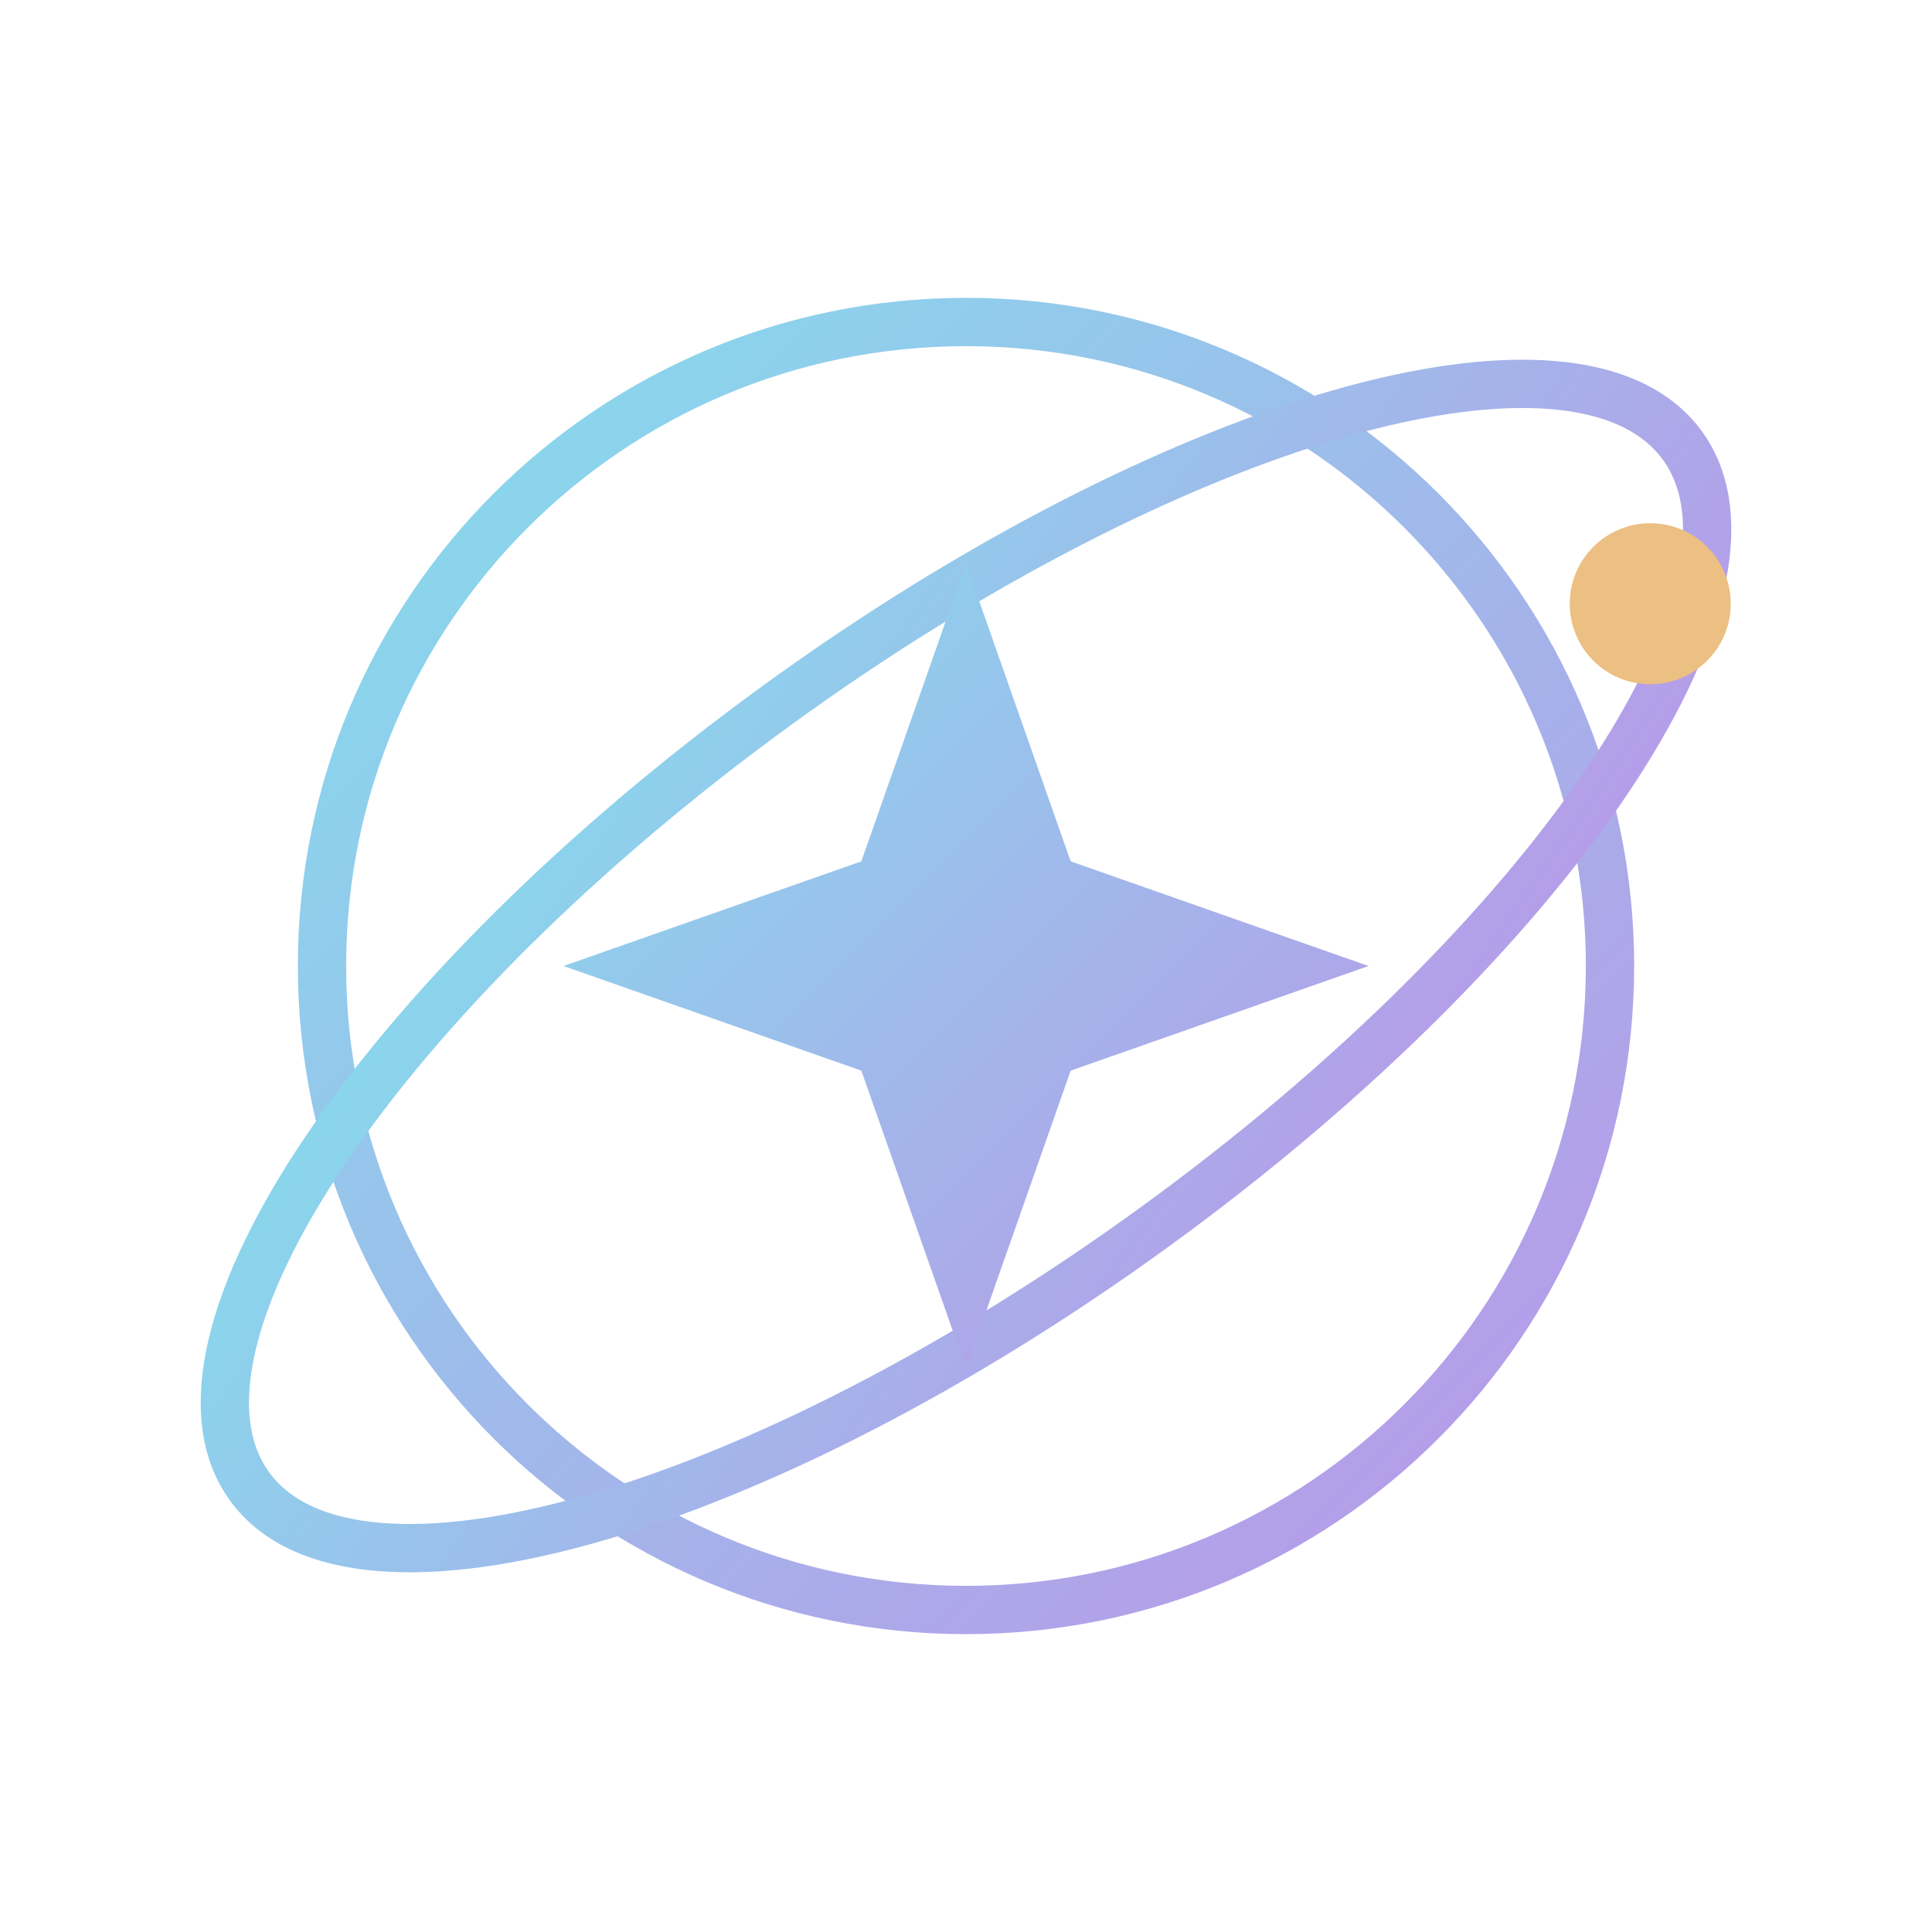
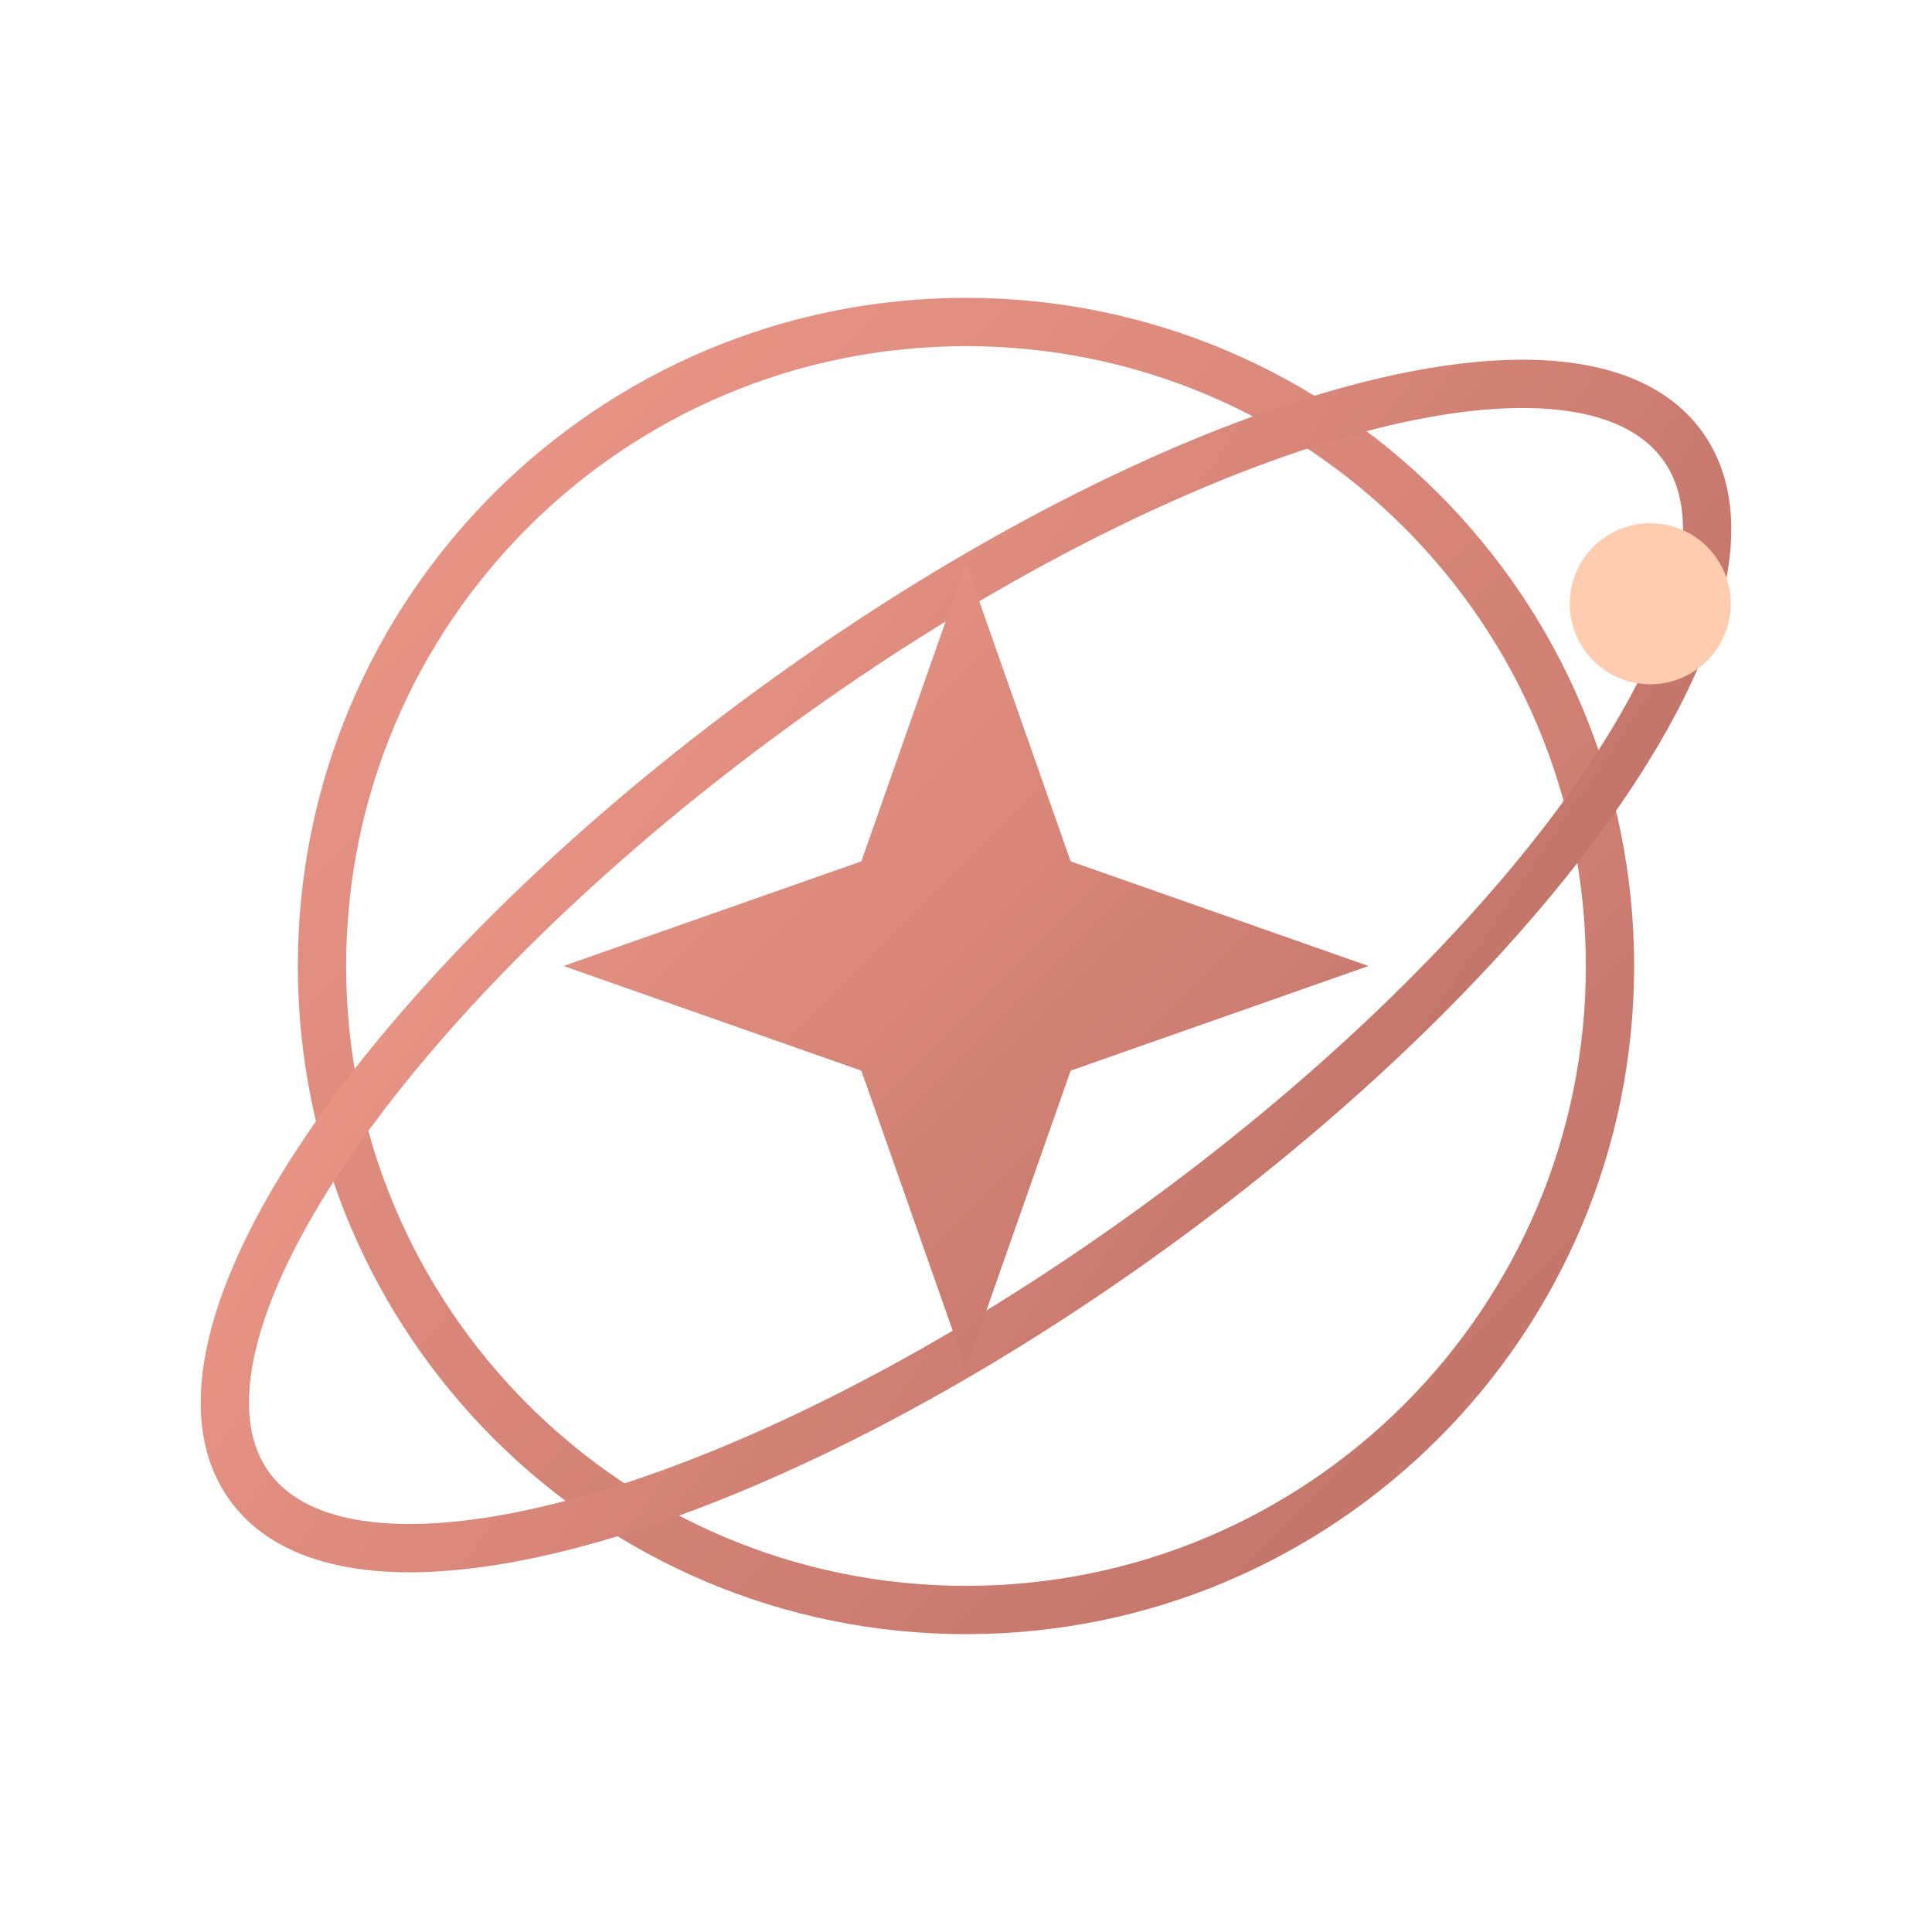
<svg xmlns="http://www.w3.org/2000/svg" viewBox="0 0 48 48">
  <defs>
    <linearGradient id="g" x2="1" y2="1">
-       <stop stop-color="#83dfed" />
-       <stop offset="1" stop-color="#bc94e8" />
+       <stop stop-color="#ed998a" />
+       <stop offset="1" stop-color="#bf7166" />
    </linearGradient>
  </defs>
  <circle cx="24" cy="24" r="16" fill="none" stroke="url(#g)" stroke-width="1.2" />
  <ellipse cx="24" cy="24" rx="22" ry="8" transform="rotate(-36 24 24)" fill="none" stroke="url(#g)" stroke-width="1.2" />
  <path d="M24 14l2.6 7.4L34 24l-7.4 2.6L24 34l-2.6-7.4L14 24l7.4-2.6z" fill="url(#g)" />
-   <circle cx="41" cy="15" r="2" fill="#ecbf82" />
+   <circle cx="41" cy="15" r="2" fill="#ffccaf" />
</svg>
